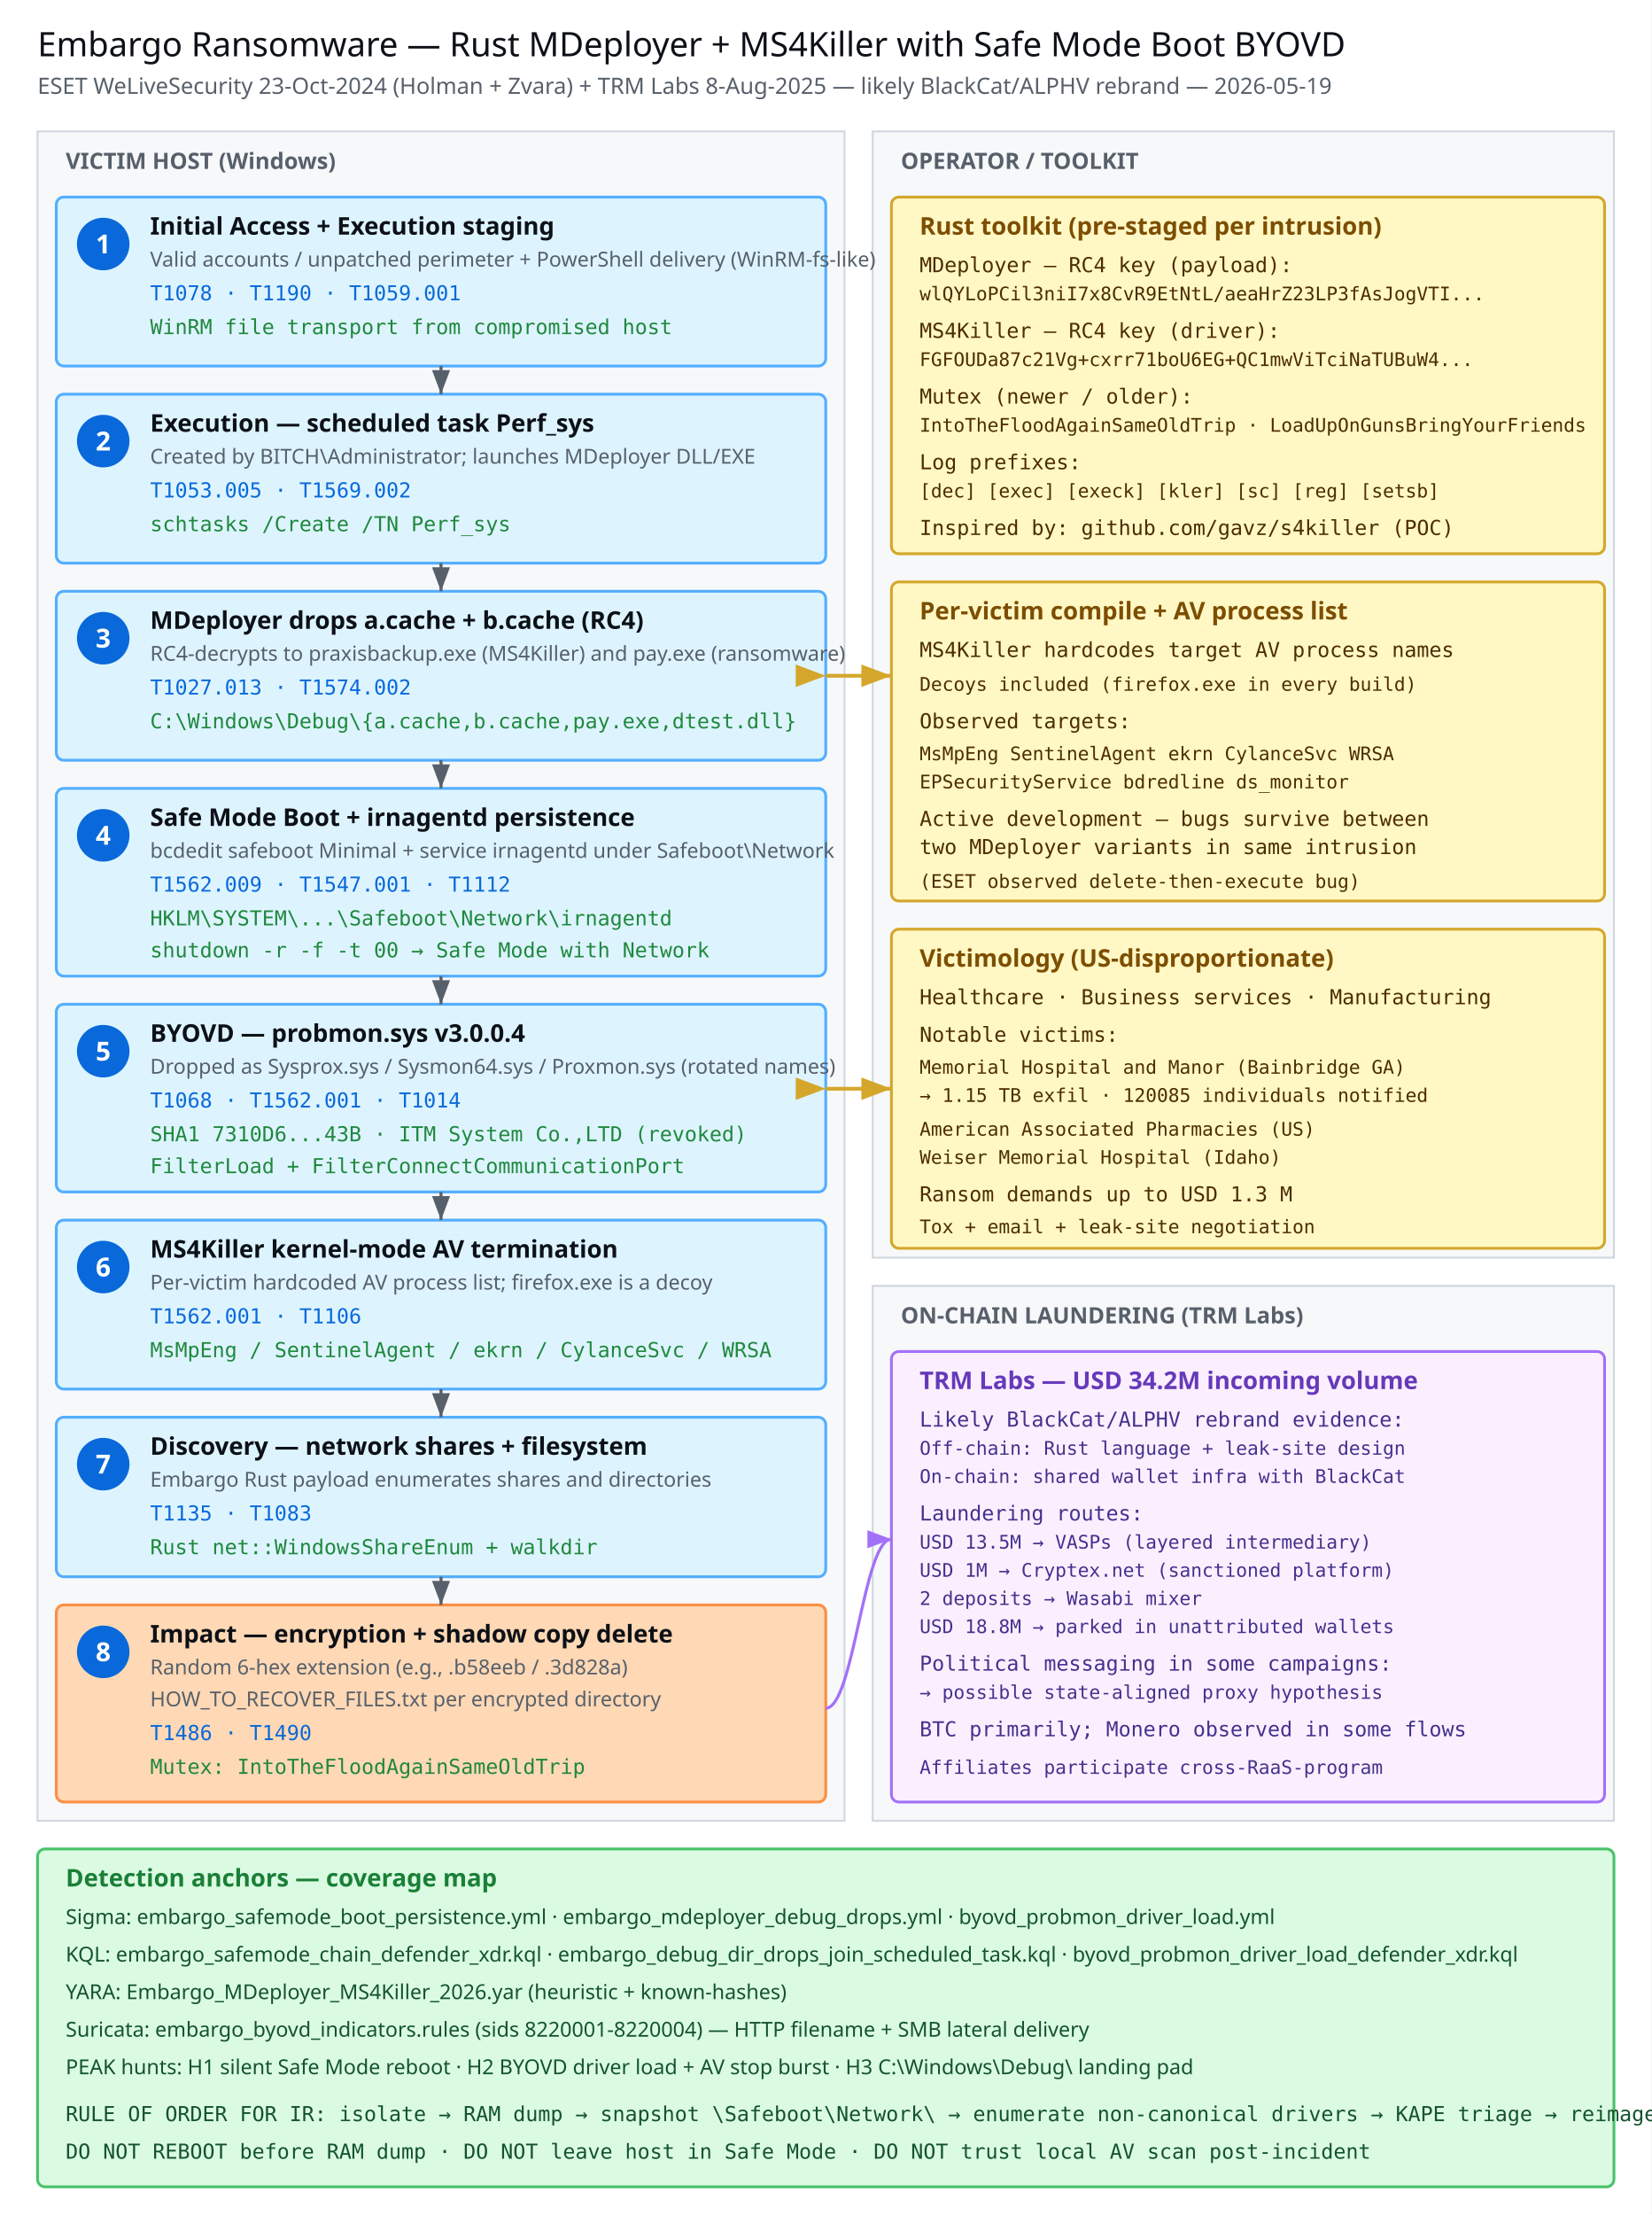
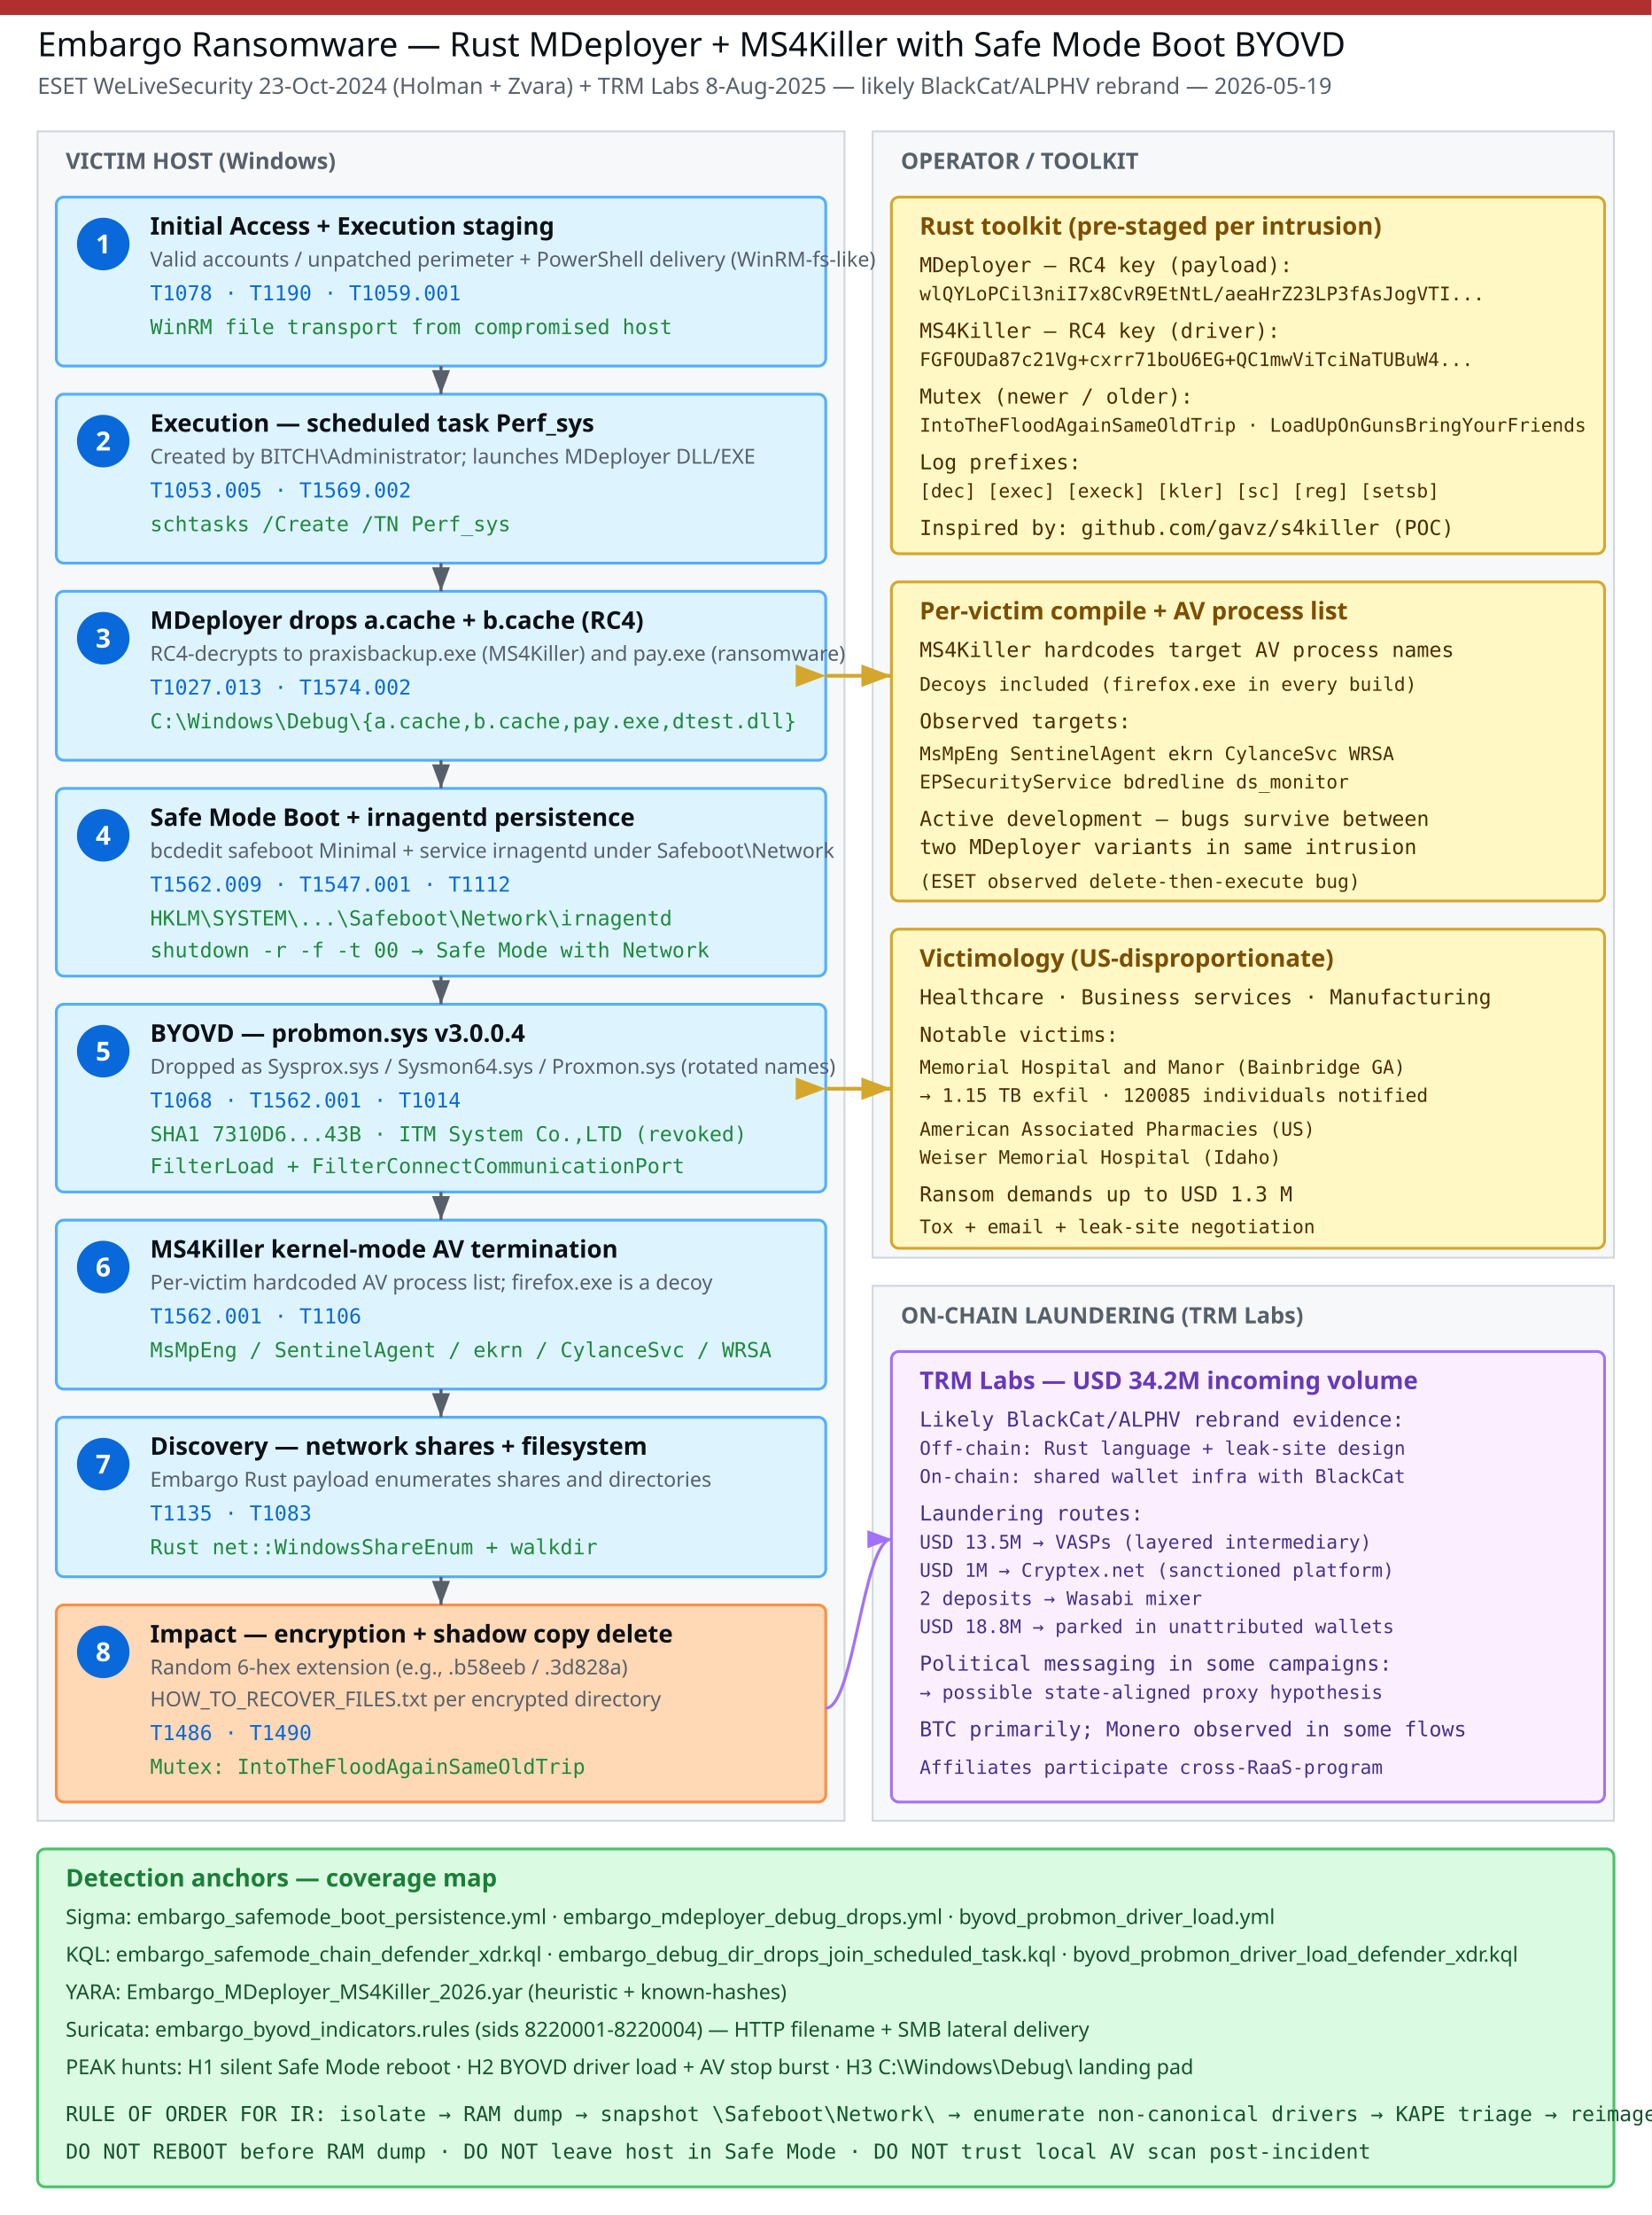
<svg xmlns="http://www.w3.org/2000/svg" viewBox="0 0 880 1180" role="img" aria-labelledby="t d">
  <defs>
    <style>
      .bg { fill: #ffffff; }
      .title-fg { fill: #0d1117; font-family: sans-serif; }
      .subtitle-fg { fill: #57606a; font-family: sans-serif; }
      .lane-fg { fill: #57606a; font-family: sans-serif; }
      .lane-bg { fill: #f6f8fa; stroke: #d0d7de; stroke-width: 1; }
      .stage { fill: #ddf4ff; stroke: #54aeff; stroke-width: 1.5; }
      .stage-impact { fill: #ffd8b5; stroke: #fb8f44; stroke-width: 1.5; }
      .stage-text { fill: #0d1117; font-family: sans-serif; font-weight: 600; }
      .stage-sub { fill: #57606a; font-family: sans-serif; }
      .stage-mitre { fill: #0969da; font-family: ui-monospace,"SFMono-Regular",Consolas,monospace; }
      .stage-ioc { fill: #1f883d; font-family: ui-monospace,"SFMono-Regular",Consolas,monospace; }
      .badge { fill: #0969da; }
      .badge-text { fill: #ffffff; font-weight: 700; font-family: sans-serif; }
      .c2-bg { fill: #fff8c5; stroke: #d4a72c; stroke-width: 1.5; }
      .c2-title { fill: #7d4e00; font-weight: 700; font-family: sans-serif; }
      .c2-text { fill: #4d2d00; font-family: ui-monospace,"SFMono-Regular",Consolas,monospace; }
      .laundry-bg { fill: #fbefff; stroke: #a371f7; stroke-width: 1.5; }
      .laundry-title { fill: #6639ba; font-weight: 700; font-family: sans-serif; }
      .laundry-text { fill: #44318d; font-family: ui-monospace,"SFMono-Regular",Consolas,monospace; }
      .detect-bg { fill: #dafbe1; stroke: #4ac26b; stroke-width: 1.5; }
      .detect-title { fill: #1a7f37; font-weight: 700; font-family: sans-serif; }
      .detect-text { fill: #14532d; font-family: sans-serif; }
      .detect-anchor { fill: #14532d; font-family: ui-monospace,"SFMono-Regular",Consolas,monospace; }
      .arrow { stroke: #57606a; stroke-width: 1.6; fill: none; }
      .arrow-bi { stroke: #d4a72c; stroke-width: 2; fill: none; }
      .arrow-laundry { stroke: #a371f7; stroke-width: 1.6; fill: none; }
      @media (prefers-color-scheme: dark) {
        .bg { fill: #0d1117; }
        .title-fg { fill: #e6edf3; }
        .subtitle-fg { fill: #8b949e; }
        .lane-fg { fill: #8b949e; }
        .lane-bg { fill: #161b22; stroke: #30363d; }
        .stage { fill: #0c2d6b; stroke: #58a6ff; }
        .stage-impact { fill: #5c2a07; stroke: #fb8f44; }
        .stage-text { fill: #e6edf3; }
        .stage-sub { fill: #8b949e; }
        .stage-mitre { fill: #58a6ff; }
        .stage-ioc { fill: #3fb950; }
        .badge { fill: #1f6feb; }
        .c2-bg { fill: #2e1e00; stroke: #d4a72c; }
        .c2-title { fill: #f0b400; }
        .c2-text { fill: #e6c266; }
        .laundry-bg { fill: #271f3c; stroke: #a371f7; }
        .laundry-title { fill: #d2a8ff; }
        .laundry-text { fill: #d2a8ff; }
        .detect-bg { fill: #033a16; stroke: #3fb950; }
        .detect-title { fill: #3fb950; }
        .detect-text { fill: #aff5b4; }
        .detect-anchor { fill: #aff5b4; }
        .arrow { stroke: #8b949e; }
      }
-     </style>
+     
+ .acc-ransomware { fill: #b03030; }
+ .acc-espionage { fill: #2a4a6a; }
+ .acc-supply-chain { fill: #b07a3a; }
+ .acc-identity-cloud { fill: #6a4ca6; }
+ .acc-ot-ics { fill: #2f8f4e; }
+ .acc-edge-network { fill: #1d7a8c; }
+ .acc-mobile { fill: #c2569a; }
+ .acc-crypto-defi { fill: #d08a1f; }
+ .acc-malware-re { fill: #556070; }
+ .acc-other { fill: #6a6a6a; }
+ .accLabel { font: 700 11px sans-serif; fill: #ffffff; }
+ </style>
    <marker id="arr" markerWidth="10" markerHeight="10" refX="8" refY="3" orient="auto" markerUnits="strokeWidth">
      <path d="M0,0 L0,6 L8,3 z" fill="#57606a" />
    </marker>
    <marker id="arrbi" markerWidth="10" markerHeight="10" refX="8" refY="3" orient="auto" markerUnits="strokeWidth">
      <path d="M0,0 L0,6 L8,3 z" fill="#d4a72c" />
    </marker>
    <marker id="arrlaundry" markerWidth="10" markerHeight="10" refX="8" refY="3" orient="auto" markerUnits="strokeWidth">
      <path d="M0,0 L0,6 L8,3 z" fill="#a371f7" />
    </marker>
  </defs>
  <rect class="bg" x="0" y="0" width="880" height="1180" />
+   <rect class="acc-ransomware" x="0" y="0" width="880" height="8" />
  <text class="title-fg" x="20" y="30" font-size="18">Embargo Ransomware — Rust MDeployer + MS4Killer with Safe Mode Boot BYOVD</text>
  <text class="subtitle-fg" x="20" y="50" font-size="12">ESET WeLiveSecurity 23-Oct-2024 (Holman + Zvara) + TRM Labs 8-Aug-2025 — likely BlackCat/ALPHV rebrand — 2026-05-19</text>
  <rect class="lane-bg" x="20" y="70" width="430" height="900" />
  <rect class="lane-bg" x="465" y="70" width="395" height="600" />
  <rect class="lane-bg" x="465" y="685" width="395" height="285" />
  <text class="lane-fg" x="35" y="90" font-size="12" font-weight="700">VICTIM HOST (Windows)</text>
  <text class="lane-fg" x="480" y="90" font-size="12" font-weight="700">OPERATOR / TOOLKIT</text>
  <text class="lane-fg" x="480" y="705" font-size="12" font-weight="700">ON-CHAIN LAUNDERING (TRM Labs)</text>
  <rect class="stage" x="30" y="105" width="410" height="90" rx="4" />
  <circle class="badge" cx="55" cy="130" r="14" />
  <text class="badge-text" x="55" y="135" font-size="14" text-anchor="middle">1</text>
  <text class="stage-text" x="80" y="125" font-size="13">Initial Access + Execution staging</text>
  <text class="stage-sub" x="80" y="142" font-size="11">Valid accounts / unpatched perimeter + PowerShell delivery (WinRM-fs-like)</text>
  <text class="stage-mitre" x="80" y="160" font-size="11">T1078 · T1190 · T1059.001</text>
  <text class="stage-ioc" x="80" y="178" font-size="11">WinRM file transport from compromised host</text>
  <rect class="stage" x="30" y="210" width="410" height="90" rx="4" />
  <circle class="badge" cx="55" cy="235" r="14" />
  <text class="badge-text" x="55" y="240" font-size="14" text-anchor="middle">2</text>
  <text class="stage-text" x="80" y="230" font-size="13">Execution — scheduled task Perf_sys</text>
  <text class="stage-sub" x="80" y="247" font-size="11">Created by BITCH\Administrator; launches MDeployer DLL/EXE</text>
  <text class="stage-mitre" x="80" y="265" font-size="11">T1053.005 · T1569.002</text>
  <text class="stage-ioc" x="80" y="283" font-size="11">schtasks /Create /TN Perf_sys</text>
  <rect class="stage" x="30" y="315" width="410" height="90" rx="4" />
  <circle class="badge" cx="55" cy="340" r="14" />
  <text class="badge-text" x="55" y="345" font-size="14" text-anchor="middle">3</text>
  <text class="stage-text" x="80" y="335" font-size="13">MDeployer drops a.cache + b.cache (RC4)</text>
  <text class="stage-sub" x="80" y="352" font-size="11">RC4-decrypts to praxisbackup.exe (MS4Killer) and pay.exe (ransomware)</text>
  <text class="stage-mitre" x="80" y="370" font-size="11">T1027.013 · T1574.002</text>
  <text class="stage-ioc" x="80" y="388" font-size="11">C:\Windows\Debug\{a.cache,b.cache,pay.exe,dtest.dll}</text>
  <rect class="stage" x="30" y="420" width="410" height="100" rx="4" />
  <circle class="badge" cx="55" cy="445" r="14" />
  <text class="badge-text" x="55" y="450" font-size="14" text-anchor="middle">4</text>
  <text class="stage-text" x="80" y="440" font-size="13">Safe Mode Boot + irnagentd persistence</text>
  <text class="stage-sub" x="80" y="457" font-size="11">bcdedit safeboot Minimal + service irnagentd under Safeboot\Network</text>
  <text class="stage-mitre" x="80" y="475" font-size="11">T1562.009 · T1547.001 · T1112</text>
  <text class="stage-ioc" x="80" y="493" font-size="11">HKLM\SYSTEM\...\Safeboot\Network\irnagentd</text>
  <text class="stage-ioc" x="80" y="510" font-size="11">shutdown -r -f -t 00 → Safe Mode with Network</text>
  <rect class="stage" x="30" y="535" width="410" height="100" rx="4" />
  <circle class="badge" cx="55" cy="560" r="14" />
  <text class="badge-text" x="55" y="565" font-size="14" text-anchor="middle">5</text>
  <text class="stage-text" x="80" y="555" font-size="13">BYOVD — probmon.sys v3.0.0.4</text>
  <text class="stage-sub" x="80" y="572" font-size="11">Dropped as Sysprox.sys / Sysmon64.sys / Proxmon.sys (rotated names)</text>
  <text class="stage-mitre" x="80" y="590" font-size="11">T1068 · T1562.001 · T1014</text>
  <text class="stage-ioc" x="80" y="608" font-size="11">SHA1 7310D6...43B · ITM System Co.,LTD (revoked)</text>
  <text class="stage-ioc" x="80" y="625" font-size="11">FilterLoad + FilterConnectCommunicationPort</text>
  <rect class="stage" x="30" y="650" width="410" height="90" rx="4" />
  <circle class="badge" cx="55" cy="675" r="14" />
  <text class="badge-text" x="55" y="680" font-size="14" text-anchor="middle">6</text>
  <text class="stage-text" x="80" y="670" font-size="13">MS4Killer kernel-mode AV termination</text>
  <text class="stage-sub" x="80" y="687" font-size="11">Per-victim hardcoded AV process list; firefox.exe is a decoy</text>
  <text class="stage-mitre" x="80" y="705" font-size="11">T1562.001 · T1106</text>
  <text class="stage-ioc" x="80" y="723" font-size="11">MsMpEng / SentinelAgent / ekrn / CylanceSvc / WRSA</text>
  <rect class="stage" x="30" y="755" width="410" height="85" rx="4" />
  <circle class="badge" cx="55" cy="780" r="14" />
  <text class="badge-text" x="55" y="785" font-size="14" text-anchor="middle">7</text>
  <text class="stage-text" x="80" y="775" font-size="13">Discovery — network shares + filesystem</text>
  <text class="stage-sub" x="80" y="792" font-size="11">Embargo Rust payload enumerates shares and directories</text>
  <text class="stage-mitre" x="80" y="810" font-size="11">T1135 · T1083</text>
  <text class="stage-ioc" x="80" y="828" font-size="11">Rust net::WindowsShareEnum + walkdir</text>
  <rect class="stage-impact" x="30" y="855" width="410" height="105" rx="4" />
  <circle class="badge" cx="55" cy="880" r="14" />
  <text class="badge-text" x="55" y="885" font-size="14" text-anchor="middle">8</text>
  <text class="stage-text" x="80" y="875" font-size="13">Impact — encryption + shadow copy delete</text>
  <text class="stage-sub" x="80" y="892" font-size="11">Random 6-hex extension (e.g., .b58eeb / .3d828a)</text>
  <text class="stage-sub" x="80" y="909" font-size="11">HOW_TO_RECOVER_FILES.txt per encrypted directory</text>
  <text class="stage-mitre" x="80" y="927" font-size="11">T1486 · T1490</text>
  <text class="stage-ioc" x="80" y="945" font-size="11">Mutex: IntoTheFloodAgainSameOldTrip</text>
  <rect class="c2-bg" x="475" y="105" width="380" height="190" rx="4" />
  <text class="c2-title" x="490" y="125" font-size="13">Rust toolkit (pre-staged per intrusion)</text>
  <text class="c2-text" x="490" y="145" font-size="11">MDeployer — RC4 key (payload):</text>
  <text class="c2-text" x="490" y="160" font-size="10">wlQYLoPCil3niI7x8CvR9EtNtL/aeaHrZ23LP3fAsJogVTI...</text>
  <text class="c2-text" x="490" y="180" font-size="11">MS4Killer — RC4 key (driver):</text>
  <text class="c2-text" x="490" y="195" font-size="10">FGFOUDa87c21Vg+cxrr71boU6EG+QC1mwViTciNaTUBuW4...</text>
  <text class="c2-text" x="490" y="215" font-size="11">Mutex (newer / older):</text>
  <text class="c2-text" x="490" y="230" font-size="10">IntoTheFloodAgainSameOldTrip · LoadUpOnGunsBringYourFriends</text>
  <text class="c2-text" x="490" y="250" font-size="11">Log prefixes:</text>
  <text class="c2-text" x="490" y="265" font-size="10">[dec] [exec] [execk] [kler] [sc] [reg] [setsb]</text>
  <text class="c2-text" x="490" y="285" font-size="11">Inspired by: github.com/gavz/s4killer (POC)</text>
  <rect class="c2-bg" x="475" y="310" width="380" height="170" rx="4" />
  <text class="c2-title" x="490" y="330" font-size="13">Per-victim compile + AV process list</text>
  <text class="c2-text" x="490" y="350" font-size="11">MS4Killer hardcodes target AV process names</text>
  <text class="c2-text" x="490" y="368" font-size="10">Decoys included (firefox.exe in every build)</text>
  <text class="c2-text" x="490" y="388" font-size="11">Observed targets:</text>
  <text class="c2-text" x="490" y="405" font-size="10">MsMpEng SentinelAgent ekrn CylanceSvc WRSA</text>
  <text class="c2-text" x="490" y="420" font-size="10">EPSecurityService bdredline ds_monitor</text>
  <text class="c2-text" x="490" y="440" font-size="11">Active development — bugs survive between</text>
  <text class="c2-text" x="490" y="455" font-size="11">two MDeployer variants in same intrusion</text>
  <text class="c2-text" x="490" y="473" font-size="10">(ESET observed delete-then-execute bug)</text>
  <rect class="c2-bg" x="475" y="495" width="380" height="170" rx="4" />
  <text class="c2-title" x="490" y="515" font-size="13">Victimology (US-disproportionate)</text>
  <text class="c2-text" x="490" y="535" font-size="11">Healthcare · Business services · Manufacturing</text>
  <text class="c2-text" x="490" y="555" font-size="11">Notable victims:</text>
  <text class="c2-text" x="490" y="572" font-size="10">Memorial Hospital and Manor (Bainbridge GA)</text>
  <text class="c2-text" x="490" y="587" font-size="10">  → 1.15 TB exfil · 120085 individuals notified</text>
  <text class="c2-text" x="490" y="605" font-size="10">American Associated Pharmacies (US)</text>
  <text class="c2-text" x="490" y="620" font-size="10">Weiser Memorial Hospital (Idaho)</text>
  <text class="c2-text" x="490" y="640" font-size="11">Ransom demands up to USD 1.3 M</text>
  <text class="c2-text" x="490" y="657" font-size="10">Tox + email + leak-site negotiation</text>
  <rect class="laundry-bg" x="475" y="720" width="380" height="240" rx="4" />
  <text class="laundry-title" x="490" y="740" font-size="13">TRM Labs — USD 34.2M incoming volume</text>
  <text class="laundry-text" x="490" y="760" font-size="11">Likely BlackCat/ALPHV rebrand evidence:</text>
  <text class="laundry-text" x="490" y="775" font-size="10">  Off-chain: Rust language + leak-site design</text>
  <text class="laundry-text" x="490" y="790" font-size="10">  On-chain: shared wallet infra with BlackCat</text>
  <text class="laundry-text" x="490" y="810" font-size="11">Laundering routes:</text>
  <text class="laundry-text" x="490" y="825" font-size="10">  USD 13.5M → VASPs (layered intermediary)</text>
  <text class="laundry-text" x="490" y="840" font-size="10">  USD 1M → Cryptex.net (sanctioned platform)</text>
  <text class="laundry-text" x="490" y="855" font-size="10">  2 deposits → Wasabi mixer</text>
  <text class="laundry-text" x="490" y="870" font-size="10">  USD 18.8M → parked in unattributed wallets</text>
  <text class="laundry-text" x="490" y="890" font-size="11">Political messaging in some campaigns:</text>
  <text class="laundry-text" x="490" y="905" font-size="10">  → possible state-aligned proxy hypothesis</text>
  <text class="laundry-text" x="490" y="925" font-size="11">BTC primarily; Monero observed in some flows</text>
  <text class="laundry-text" x="490" y="945" font-size="10">  Affiliates participate cross-RaaS-program</text>
  <path class="arrow" d="M235,195 L235,210" marker-end="url(#arr)" />
  <path class="arrow" d="M235,300 L235,315" marker-end="url(#arr)" />
  <path class="arrow" d="M235,405 L235,420" marker-end="url(#arr)" />
  <path class="arrow" d="M235,520 L235,535" marker-end="url(#arr)" />
  <path class="arrow" d="M235,635 L235,650" marker-end="url(#arr)" />
  <path class="arrow" d="M235,740 L235,755" marker-end="url(#arr)" />
  <path class="arrow" d="M235,840 L235,855" marker-end="url(#arr)" />
  <path class="arrow-bi" d="M440,360 L475,360" marker-end="url(#arrbi)" marker-start="url(#arrbi)" />
  <path class="arrow-bi" d="M440,580 L475,580" marker-end="url(#arrbi)" marker-start="url(#arrbi)" />
  <path class="arrow-laundry" d="M440,910 C455,910 460,820 475,820" marker-end="url(#arrlaundry)" />
  <rect class="detect-bg" x="20" y="985" width="840" height="180" rx="4" />
  <text class="detect-title" x="35" y="1005" font-size="13">Detection anchors — coverage map</text>
  <text class="detect-text" x="35" y="1025" font-size="11">Sigma: embargo_safemode_boot_persistence.yml · embargo_mdeployer_debug_drops.yml · byovd_probmon_driver_load.yml</text>
  <text class="detect-text" x="35" y="1045" font-size="11">KQL: embargo_safemode_chain_defender_xdr.kql · embargo_debug_dir_drops_join_scheduled_task.kql · byovd_probmon_driver_load_defender_xdr.kql</text>
  <text class="detect-text" x="35" y="1065" font-size="11">YARA: Embargo_MDeployer_MS4Killer_2026.yar (heuristic + known-hashes)</text>
  <text class="detect-text" x="35" y="1085" font-size="11">Suricata: embargo_byovd_indicators.rules (sids 8220001-8220004) — HTTP filename + SMB lateral delivery</text>
  <text class="detect-text" x="35" y="1105" font-size="11">PEAK hunts: H1 silent Safe Mode reboot · H2 BYOVD driver load + AV stop burst · H3 C:\Windows\Debug\ landing pad</text>
  <text class="detect-anchor" x="35" y="1130" font-size="11">RULE OF ORDER FOR IR: isolate → RAM dump → snapshot \Safeboot\Network\ → enumerate non-canonical drivers → KAPE triage → reimage</text>
  <text class="detect-anchor" x="35" y="1150" font-size="11">DO NOT REBOOT before RAM dump · DO NOT leave host in Safe Mode · DO NOT trust local AV scan post-incident</text>
</svg>
